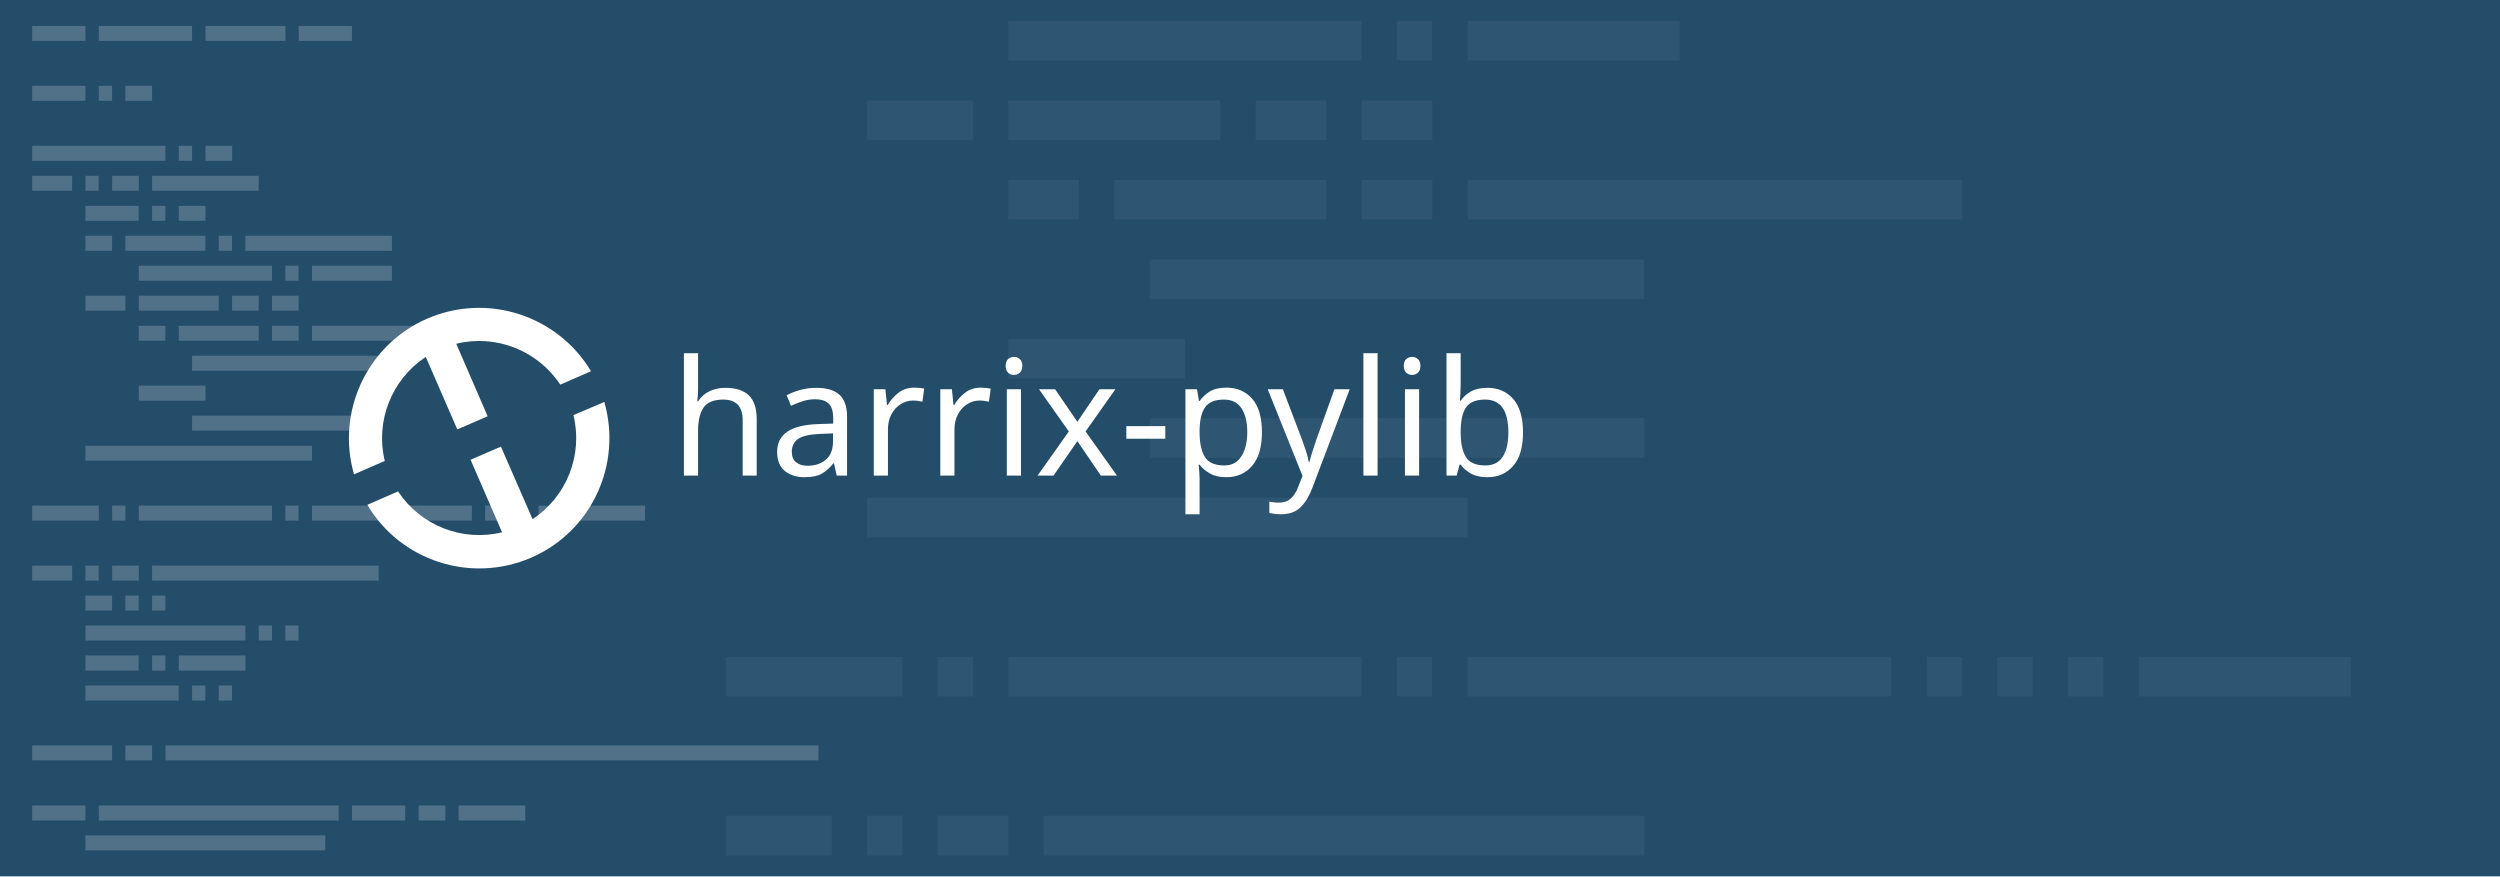
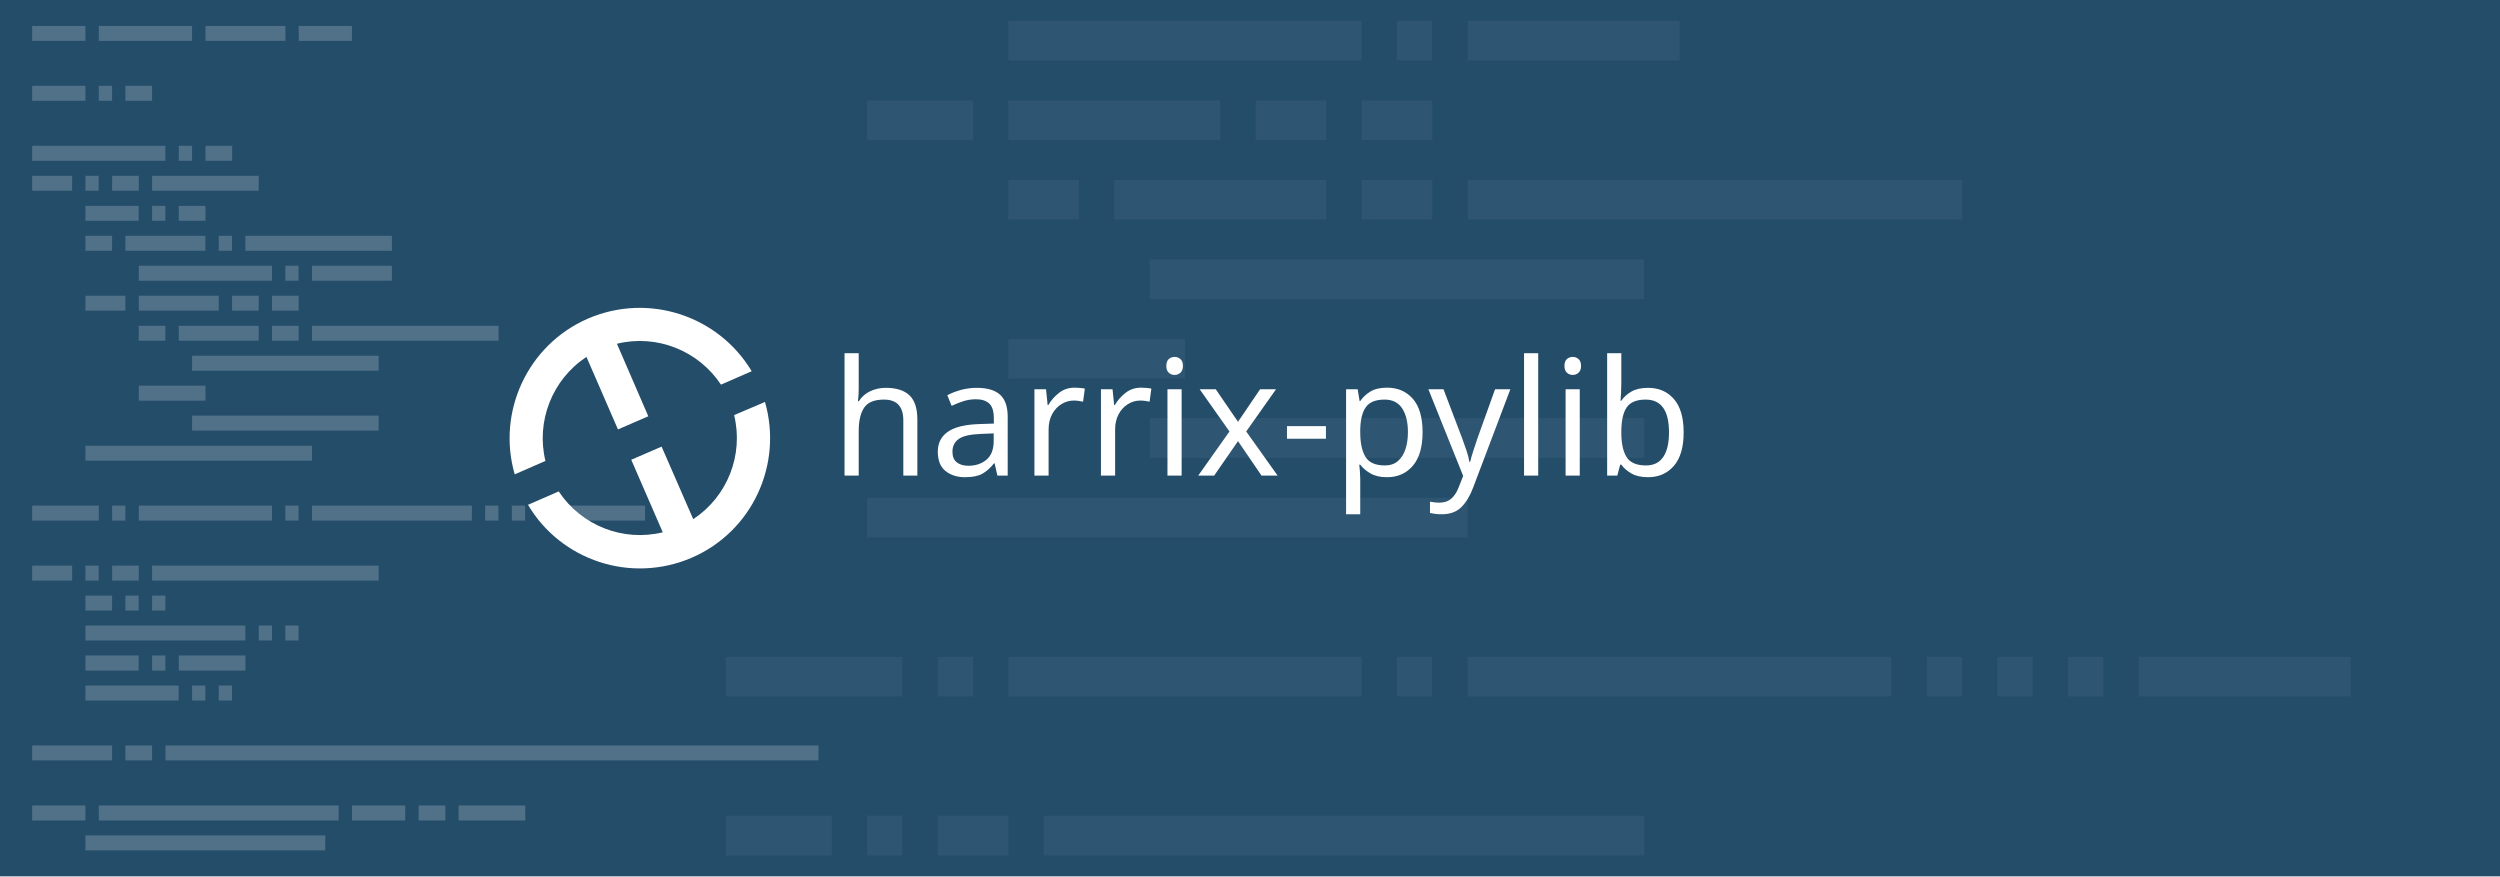
<svg xmlns="http://www.w3.org/2000/svg" xml:space="preserve" id="Layer_1" x="0" y="0" version="1.1" viewBox="0 0 1920 673">
  <style>.st4{fill:#fff}</style>
  <path d="M0 0h1920v673H0z" style="fill:#244d6a" />
  <path d="M24.7 19.9h40.9v11.5H24.7zm51.2 0h71.6v11.5H75.9zm81.9 0h61.4v11.5h-61.4zm71.6 0h40.9v11.5h-40.9zm-204.7 46h40.9v11.5H24.7zm51.2 0h10.2v11.5H75.9zm20.4 0h20.5v11.5H96.3zM24.7 112H127v11.5H24.7zm112.6 0h10.2v11.5h-10.2zm20.5 0h20.5v11.5h-20.5zM24.7 135h30.7v11.5H24.7zm40.9 0h10.2v11.5H65.6zm20.5 0h20.5v11.5H86.1zm30.7 0h81.9v11.5h-81.9zm-51.2 23.1h40.9v11.5H65.6zm51.2 0H127v11.5h-10.2zm20.5 0h20.5v11.5h-20.5zm-71.7 23h20.5v11.5H65.6zm30.7 0h61.4v11.5H96.3zm71.7 0h10.2v11.5H168zm20.4 0H301v11.5H188.4zm-81.8 23h102.3v11.5H106.6zm112.5 0h10.2v11.5h-10.2zm20.5 0H301v11.5h-61.4zm-174 23h30.7v11.5H65.6zm41 0H168v11.5h-61.4zm71.6 0h20.5v11.5h-20.5zm30.7 0h20.5v11.5h-20.5zm-102.3 23.1H127v11.5h-20.5zm30.7 0h61.4v11.5h-61.4zm71.6 0h20.5v11.5h-20.5zm30.7 0h143.3v11.5H239.6zm-92.1 23h143.3v11.5H147.5zm-40.9 23h51.2v11.5h-51.2zm40.9 23h143.3v11.5H147.5zm-81.9 23.1h174v11.5h-174zm-40.9 46h51.2v11.5H24.7zm61.4 0h10.2v11.5H86.1zm20.5 0h102.3v11.5H106.6zm112.5 0h10.2v11.5h-10.2zm20.5 0h122.8v11.5H239.6zm133 0h10.2v11.5h-10.2zm20.5 0h10.2v11.5h-10.2zm20.5 0h10.2v11.5h-10.2zm20.4 0h61.4v11.5H434zM24.7 434.4h30.7v11.5H24.7zm40.9 0h10.2v11.5H65.6zm20.5 0h20.5v11.5H86.1zm30.7 0h174v11.5h-174zm-51.2 23h20.5v11.5H65.6zm30.7 0h10.2v11.5H96.3zm20.5 0H127v11.5h-10.2zm-51.2 23h122.8v11.5H65.6zm133.1 0h10.2v11.5h-10.2zm20.4 0h10.2v11.5h-10.2zm-153.5 23h40.9V515H65.6zm51.2 0H127V515h-10.2zm20.5 0h51.2V515h-51.2zm-71.7 23.1h71.6V538H65.6zm81.9 0h10.2V538h-10.2zm20.5 0h10.2V538H168zm-143.3 46h61.4V584H24.7zm71.6 0h20.5V584H96.3zm30.8 0h501.5V584H127.1zM24.7 618.6h40.9v11.5H24.7zm51.2 0h184.2v11.5H75.9zm194.4 0h40.9v11.5h-40.9zm51.2 0H342v11.5h-20.5zm30.7 0h51.2v11.5h-51.2zm-286.6 23h184.2v11.5H65.6z" style="opacity:.2;fill:#fff" />
  <path d="M774.4 16h271.3v30.5H774.4zm298.4 0h27.1v30.5h-27.1zm54.3 0h162.8v30.5h-162.8zM665.9 77.1h81.4v30.5h-81.4zm108.5 0h162.8v30.5H774.4zm189.9 0h54.3v30.5h-54.3zm81.4 0h54.3v30.5h-54.3zm-271.3 61h54.3v30.5h-54.3zm81.4 0h162.8v30.5H855.8zm189.9 0h54.3v30.5h-54.3zm81.4 0h379.8v30.5h-379.8zm-244.2 61.1h379.8v30.5H883zm-108.5 61H910v30.5H774.4zm108.6 61h379.8v30.5H883zm-217.1 61.1h461.2v30.5H665.9zM557.4 504.4H693v30.5H557.4zm162.8 0h27.1v30.5h-27.1zm54.2 0h271.3v30.5H774.4zm298.4 0h27.1v30.5h-27.1zm54.3 0h325.5v30.5h-325.5zm352.7 0h27.1v30.5h-27.1zm54.2 0h27.1v30.5H1534zm54.3 0h27.1v30.5h-27.1zm54.2 0h162.8v30.5h-162.8zm-1085.1 122h81.4V657h-81.4zm108.5 0H693V657h-27.1zm54.3 0h54.3V657h-54.3zm81.4 0h461.2V657H801.6z" style="opacity:5.000000e-02;fill:#fff" />
  <path d="M406 29.3h1109.1v168.8H406z" style="fill:none" />
-   <text class="st4" style="font-family:&quot;JetBrainsMono-Bold&quot;;font-size:123.691px" transform="translate(514.72 365.258)">harrix-pylib</text>
-   <path d="M440.4 318.8c7.5 30.6-5.2 62.7-31.4 79.9L384.7 343l-23.3 10.1 24.2 55.7c-30.5 7.5-62.6-5.2-79.9-31.4l-23.6 10.3c25.3 42.7 79 60.8 125.8 40.6 46.7-20.2 70-71.9 56.2-119.6zm-112.3-74.1c-46.6 20.3-70 72-56.2 119.6l23.6-10.3c-7.4-30.4 5.2-62.6 31.5-79.9l24.2 55.7 23.3-10.1-24.1-55.7c30.5-7.5 62.6 5.2 79.9 31.4l23.6-10.3c-25.4-42.5-79-60.6-125.8-40.4" class="st4" />
+   <text class="st4" style="font-family:&quot;JetBrainsMono-Bold&quot;;font-size:123.691px" transform="translate(638.097 365.26)">harrix-pylib</text>
+   <path d="M563.8 318.8c7.5 30.6-5.2 62.7-31.4 79.9L508.1 343l-23.3 10.1 24.2 55.7c-30.5 7.5-62.6-5.2-79.9-31.4l-23.6 10.3c25.3 42.7 79 60.8 125.8 40.6 46.7-20.2 70-71.9 56.2-119.6zm-112.3-74.1c-46.6 20.3-70 72-56.2 119.6l23.6-10.3c-7.4-30.4 5.2-62.6 31.5-79.9l24.2 55.7 23.3-10.1-24.1-55.7c30.5-7.5 62.6 5.2 79.9 31.4l23.6-10.3c-25.4-42.5-79-60.6-125.8-40.4" class="st4" />
</svg>
